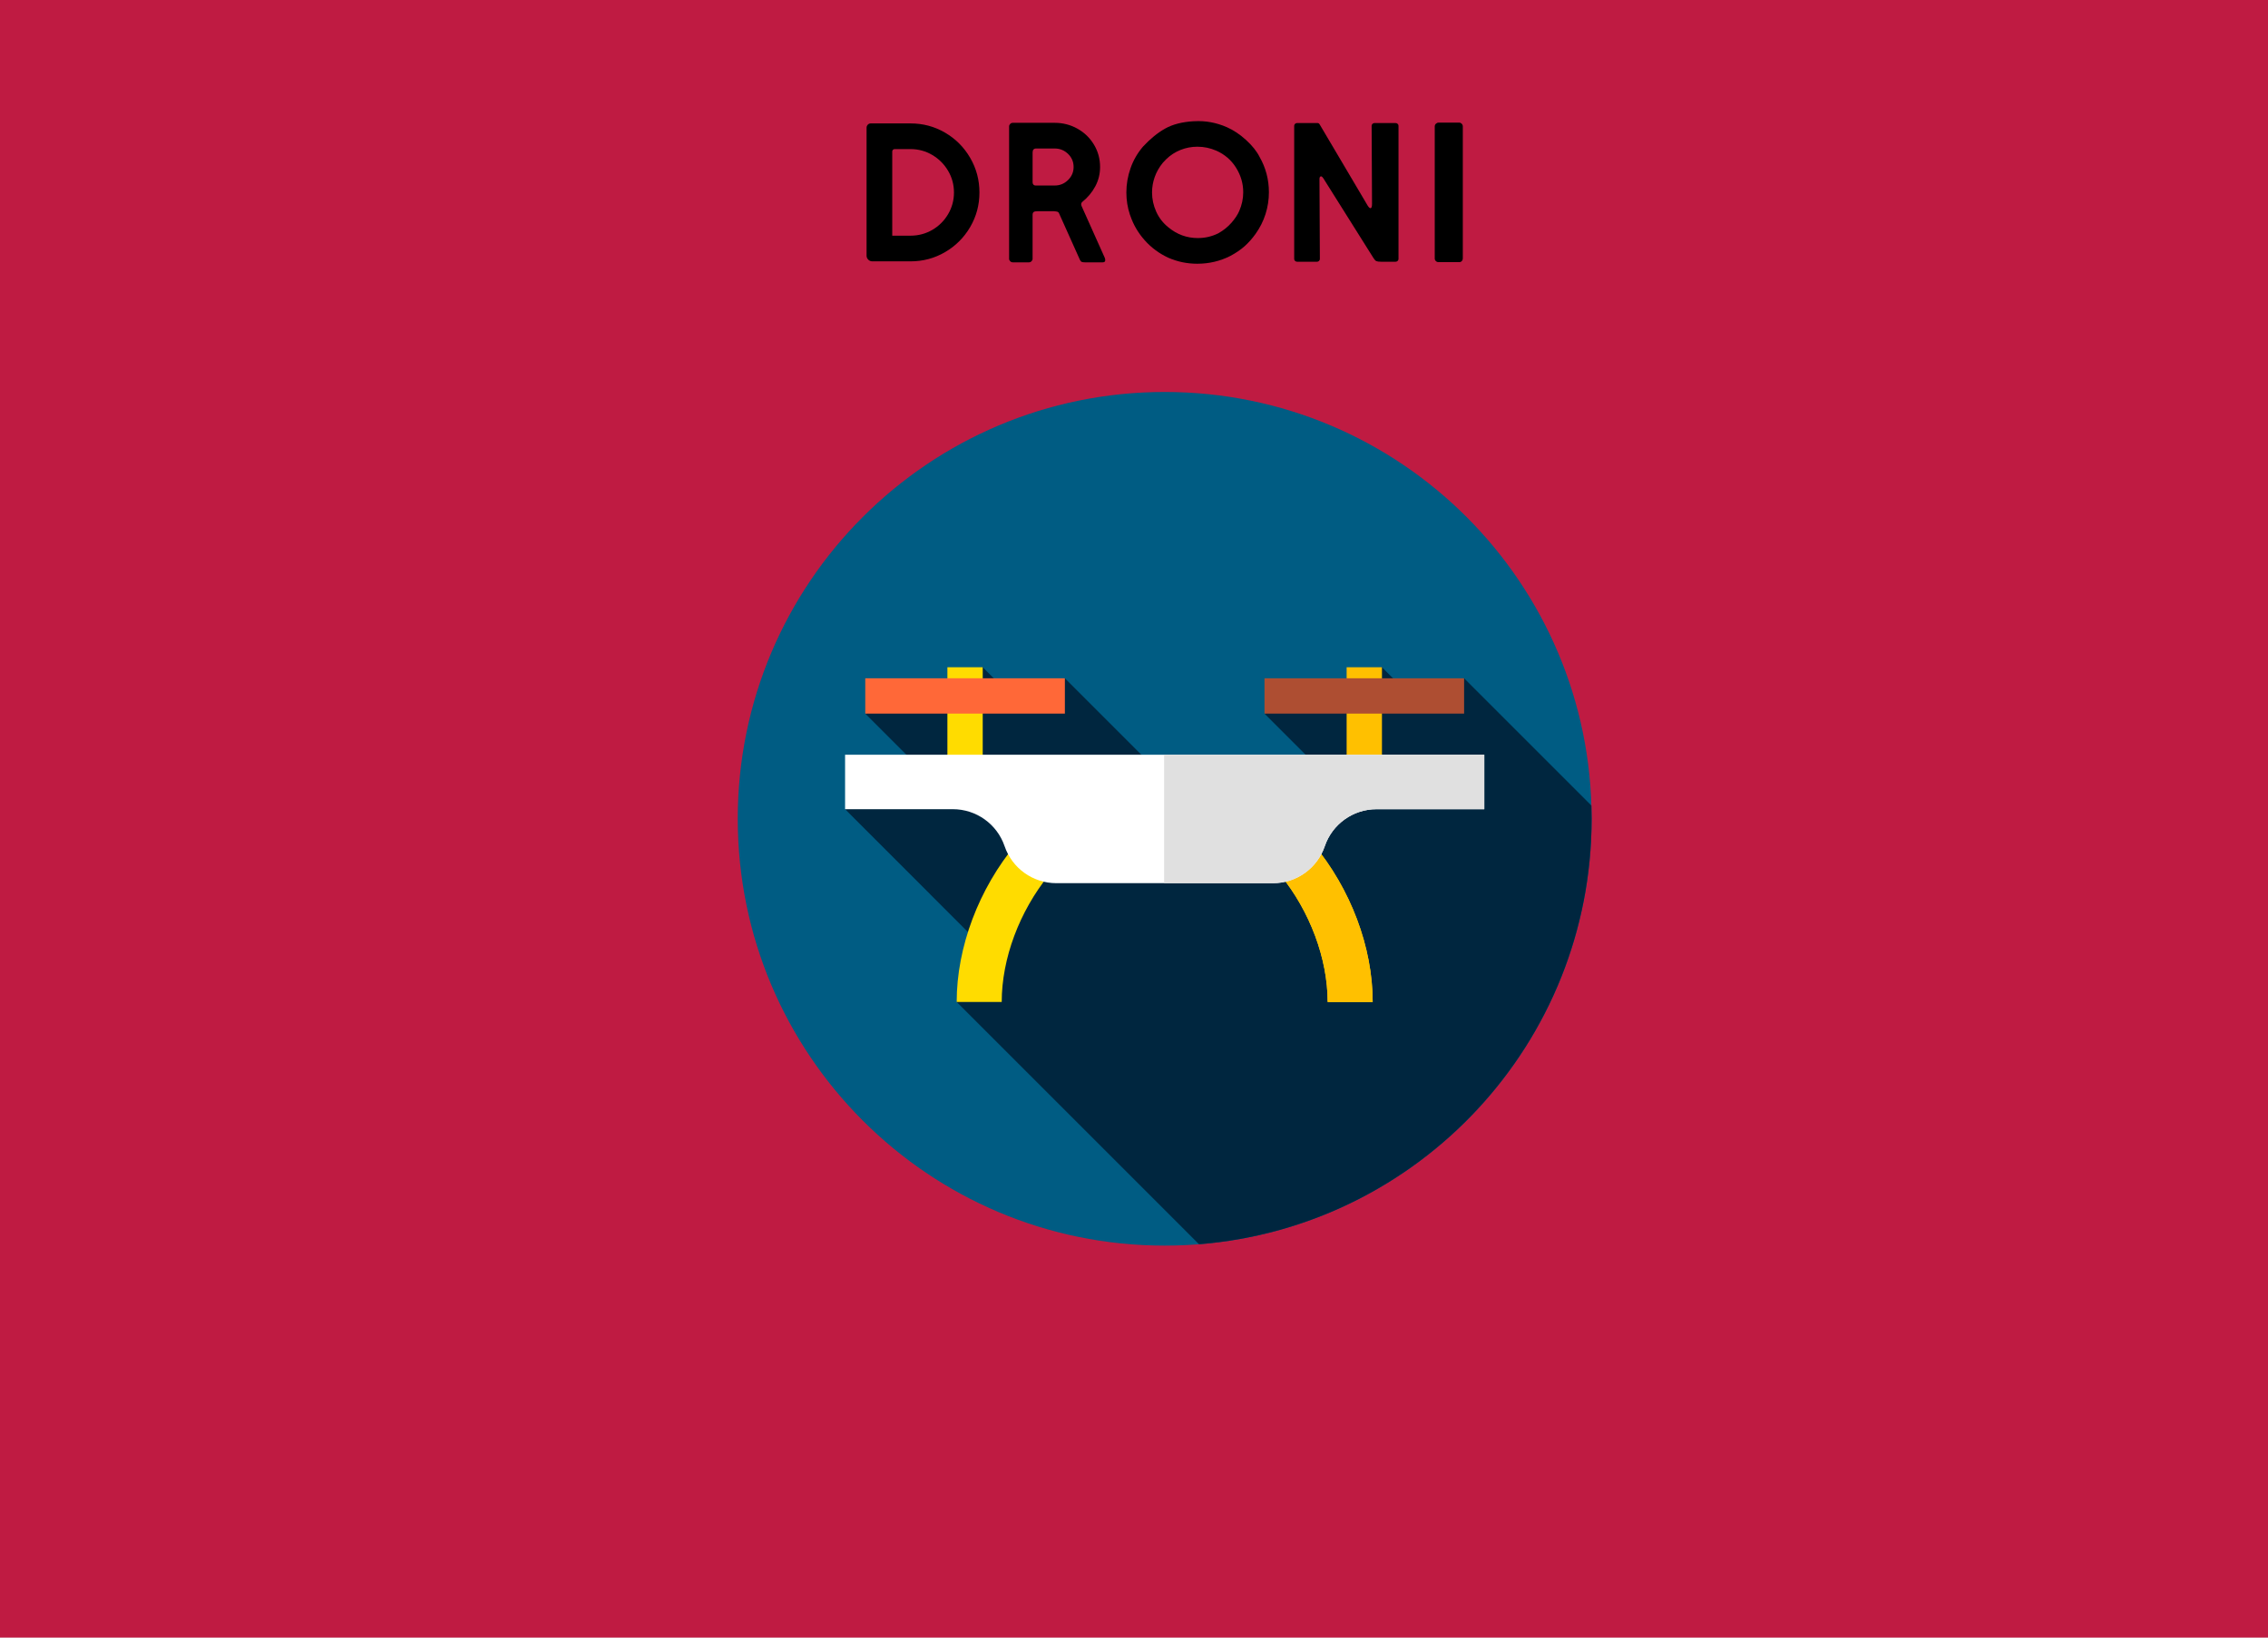
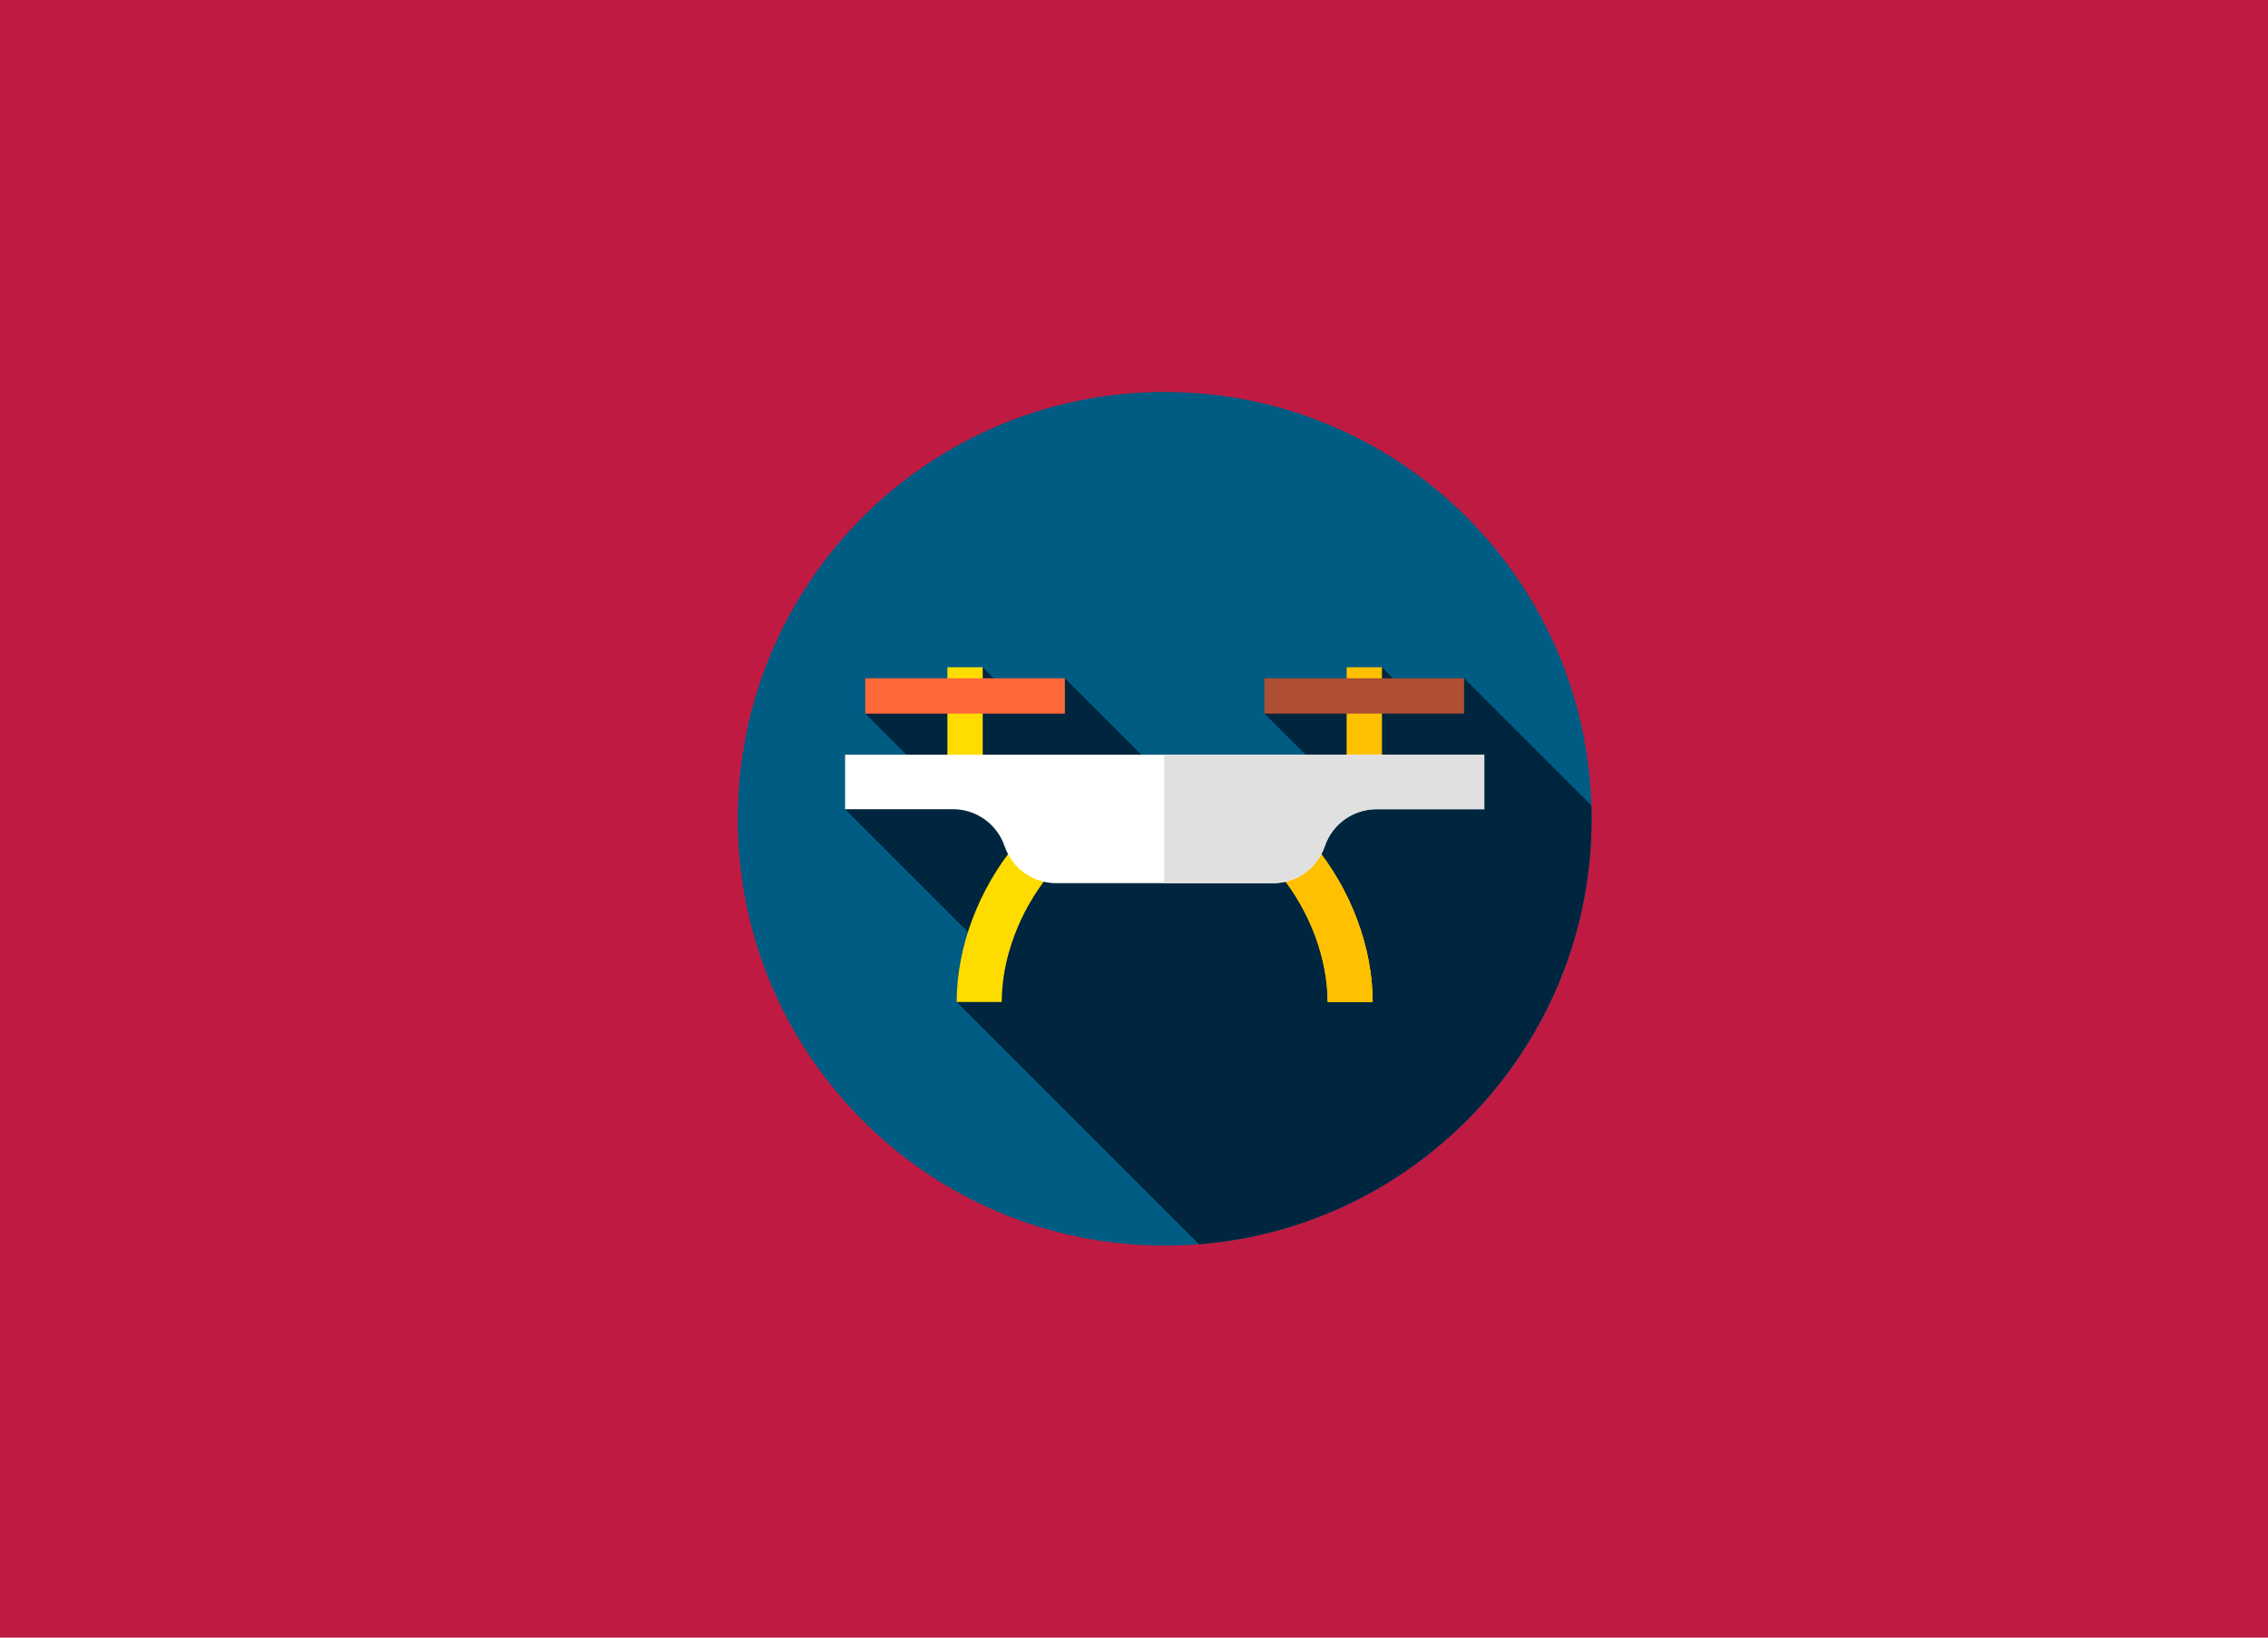
<svg xmlns="http://www.w3.org/2000/svg" version="1.1" id="Livello_1" x="0px" y="0px" width="900px" height="650px" viewBox="0 0 900 650" enable-background="new 0 0 900 650" xml:space="preserve">
  <rect x="0" y="0" fill="#BF1B42" width="900" height="650" />
-   <path fill="#005C83" d="M462.178,155.582c93.563,0,169.417,75.851,169.417,169.418c0,93.564-75.854,169.417-169.417,169.417  c-93.567,0-169.419-75.854-169.419-169.417C292.759,231.432,368.611,155.582,462.178,155.582z" />
-   <path fill="#00263F" d="M475.803,493.877c87.191-6.949,155.792-79.9,155.792-168.876c0-1.763-0.039-3.517-0.094-5.265  l-50.507-50.512l-23.831,4.385l-8.769-8.766l-46.616,18.401l24.135,24.129l-60.785,4.407l-42.558-42.556l-23.146,5.066l-9.448-9.447  l-46.616,18.401l34.836,34.838l-42.848,3.106l58.188,58.19l-13.898,18.326L475.803,493.877z" />
-   <path fill="#FFDC00" d="M544.716,397.705h-17.869c0-34.566-28.245-74.744-64.669-74.744c-36.422,0-64.671,40.178-64.671,74.744  h-17.869c0-43.719,35.3-92.612,82.54-92.612C509.415,305.093,544.716,353.986,544.716,397.705z" />
-   <path fill="#FFC000" d="M462.178,305.093c-0.073,0-0.146,0.003-0.223,0.003v17.868c0.076,0,0.149-0.006,0.223-0.006  c36.424,0,64.669,40.18,64.669,74.746h17.869C544.716,353.986,509.415,305.093,462.178,305.093z" />
-   <rect x="375.952" y="264.843" fill="#FFDC00" width="14.017" height="48.542" />
-   <rect x="343.36" y="269.224" fill="#FF6838" width="79.209" height="14.018" />
-   <rect x="534.378" y="264.843" fill="#FFC000" width="14.017" height="48.542" />
-   <rect x="501.784" y="269.224" fill="#AE4E32" width="79.21" height="14.018" />
-   <path fill="#FFFFFF" d="M589.003,299.574H335.348v21.614h42.776c9.276,0,17.526,5.898,20.522,14.679l0,0  c2.996,8.781,11.245,14.686,20.52,14.686h86.016c9.277,0,17.529-5.904,20.526-14.686l0,0c2.992-8.78,11.244-14.679,20.516-14.679  h42.779V299.574L589.003,299.574z" />
-   <path fill="#E0E0E0" d="M461.955,299.574v50.979h43.231c9.272,0,17.524-5.904,20.521-14.686c2.992-8.78,11.244-14.679,20.521-14.679  h42.773v-21.614H461.955z" />
-   <g>
-     <path d="M344.546,103.064c-0.448-0.447-0.671-0.988-0.671-1.62V50.726c0-0.474,0.158-0.881,0.474-1.224   c0.316-0.342,0.711-0.514,1.185-0.514h15.8c4.95,0,9.52,1.225,13.707,3.673c4.187,2.449,7.505,5.781,9.954,9.994   c2.449,4.214,3.673,8.796,3.673,13.746c0,4.951-1.225,9.52-3.673,13.707c-2.449,4.187-5.767,7.505-9.954,9.954   c-4.187,2.449-8.757,3.673-13.707,3.673h-15.168C345.534,103.735,344.993,103.511,344.546,103.064z M361.334,93.544   c3.107,0,5.977-0.763,8.611-2.291c2.633-1.527,4.727-3.607,6.281-6.241c1.553-2.633,2.331-5.503,2.331-8.611   c0-3.107-0.778-5.977-2.331-8.611c-1.554-2.633-3.647-4.726-6.281-6.28c-2.634-1.553-5.504-2.331-8.611-2.331h-6.32   c-0.264,0-0.488,0.093-0.671,0.276c-0.186,0.186-0.277,0.409-0.277,0.672v33.417H361.334z" />
-     <path d="M400.873,103.696c-0.29-0.289-0.435-0.619-0.435-0.987V50.173c0-0.368,0.145-0.697,0.435-0.988   c0.289-0.289,0.644-0.434,1.066-0.434h16.59c3.265,0,6.281,0.777,9.045,2.33c2.765,1.554,4.95,3.674,6.557,6.36   c1.606,2.686,2.41,5.636,2.41,8.848c0,2.739-0.632,5.293-1.896,7.663c-1.264,2.37-2.976,4.424-5.135,6.162   c-0.316,0.264-0.474,0.606-0.474,1.027c0,0.158,0.026,0.29,0.079,0.395c0.052,0.106,0.079,0.185,0.079,0.237l9.164,20.461   c0.158,0.369,0.237,0.711,0.237,1.027c0,0.58-0.343,0.869-1.027,0.869h-6.952c-0.58,0-1.015-0.053-1.303-0.158   c-0.29-0.105-0.541-0.368-0.75-0.79l-8.295-18.486c-0.106-0.316-0.304-0.526-0.593-0.632c-0.29-0.105-0.804-0.184-1.541-0.237   h-6.32c-0.79,0-1.331,0.106-1.62,0.316c-0.29,0.211-0.435,0.606-0.435,1.185v17.38c0,0.369-0.146,0.698-0.435,0.987   c-0.29,0.29-0.646,0.435-1.066,0.435h-6.32C401.517,104.13,401.162,103.986,400.873,103.696z M418.53,73.636   c2.054,0,3.818-0.723,5.293-2.172c1.474-1.448,2.212-3.172,2.212-5.175c0-2.054-0.738-3.792-2.212-5.214   c-1.475-1.422-3.239-2.133-5.293-2.133h-7.347c-0.948,0-1.422,0.527-1.422,1.58v11.85c0,0.369,0.105,0.672,0.316,0.909   c0.21,0.237,0.5,0.355,0.869,0.355H418.53z" />
-     <path d="M454.277,95.401c-2.606-2.923-4.516-6.174-5.727-9.757l-0.158-0.395c-0.948-2.844-1.422-5.793-1.422-8.848   c0-3.265,0.553-6.478,1.658-9.638c1.106-3.16,2.766-6.03,4.978-8.611c2.896-3.107,5.831-5.491,8.808-7.149   c2.975-1.659,6.729-2.62,11.258-2.884h0.238c4.424-0.263,8.74,0.527,12.955,2.37c2.633,1.159,5.174,2.857,7.623,5.096   c2.449,2.239,4.227,4.463,5.332,6.675c2.477,4.319,3.715,9.006,3.715,14.062c0,2.95-0.449,5.833-1.344,8.65   c-0.896,2.818-2.213,5.439-3.949,7.861c-1.318,1.844-2.754,3.463-4.307,4.858c-1.555,1.396-3.463,2.699-5.727,3.91   c-4.057,2.054-8.428,3.081-13.115,3.081c-4.002,0-7.82-0.79-11.455-2.37C460.005,100.628,456.884,98.323,454.277,95.401z    M488.681,88.409c1.422-1.632,2.449-3.186,3.082-4.661c1.053-2.421,1.58-4.898,1.58-7.426c0-3.476-0.949-6.728-2.844-9.756   c-1.896-3.028-4.504-5.28-7.822-6.755c-2.422-1.053-4.924-1.58-7.504-1.58c-2.318,0-4.543,0.422-6.676,1.264   c-2.133,0.843-4.043,2.082-5.729,3.713l-1.342,1.422c-1.422,1.738-2.488,3.608-3.199,5.609c-0.712,2.002-1.067,4.056-1.067,6.162   c0,2.634,0.554,5.174,1.659,7.624c1.105,2.449,2.711,4.517,4.818,6.201c3.424,2.844,7.32,4.266,11.693,4.266   c2.895,0,5.607-0.632,8.137-1.896C485.521,91.438,487.259,90.042,488.681,88.409z" />
-     <path d="M513.921,103.577c-0.236-0.21-0.355-0.474-0.355-0.79V49.936c0-0.316,0.119-0.579,0.355-0.79   c0.236-0.21,0.514-0.316,0.83-0.316h8.057c0.369,0,0.658,0.186,0.869,0.553l18.725,31.679c0.578,1.054,1.053,1.58,1.422,1.58   c0.42,0,0.631-0.579,0.631-1.738l-0.158-30.968c0-0.316,0.119-0.579,0.355-0.79c0.238-0.21,0.514-0.316,0.83-0.316h8.295   c0.316,0,0.592,0.106,0.83,0.316c0.236,0.211,0.355,0.474,0.355,0.79v52.851c0,0.316-0.119,0.58-0.355,0.79   c-0.238,0.211-0.514,0.316-0.83,0.316h-5.609c-0.947,0-1.607-0.079-1.975-0.237c-0.369-0.158-0.764-0.579-1.186-1.264   l-19.908-31.679c-0.314-0.474-0.605-0.711-0.869-0.711c-0.422,0-0.631,0.369-0.631,1.106l0.158,31.679   c0,0.316-0.119,0.58-0.355,0.79c-0.238,0.211-0.488,0.316-0.75,0.316h-7.9C514.435,103.893,514.157,103.788,513.921,103.577z" />
-     <path d="M569.775,103.616c-0.291-0.289-0.434-0.618-0.434-0.987V50.173c0-0.421,0.156-0.776,0.473-1.066   c0.316-0.289,0.658-0.435,1.027-0.435h8.217c0.367,0,0.697,0.146,0.986,0.435c0.289,0.29,0.436,0.646,0.436,1.066v52.456   c0,0.369-0.133,0.699-0.396,0.987c-0.264,0.29-0.605,0.435-1.025,0.435h-8.217C570.419,104.051,570.064,103.906,569.775,103.616z" />
-   </g>
+   <path fill="#005C83" d="M462.178,155.582c93.563,0,169.417,75.851,169.417,169.418c0,93.563-75.854,169.416-169.417,169.416  c-93.567,0-169.419-75.854-169.419-169.416C292.759,231.432,368.611,155.582,462.178,155.582z" />
+   <path fill="#00263F" d="M475.803,493.877c87.19-6.949,155.792-79.9,155.792-168.876c0-1.764-0.039-3.518-0.094-5.266l-50.508-50.512  l-23.831,4.385l-8.769-8.766l-46.616,18.401l24.135,24.128l-60.784,4.407l-42.559-42.556l-23.146,5.066l-9.447-9.447l-46.616,18.401  l34.836,34.838l-42.848,3.105l58.188,58.19l-13.897,18.325L475.803,493.877z" />
+   <path fill="#FFDC00" d="M544.717,397.704h-17.869c0-34.565-28.245-74.743-64.669-74.743c-36.422,0-64.672,40.178-64.672,74.743  h-17.868c0-43.719,35.3-92.611,82.54-92.611C509.416,305.093,544.717,353.986,544.717,397.704z" />
+   <path fill="#FFC000" d="M462.178,305.093c-0.073,0-0.146,0.003-0.224,0.003v17.868c0.076,0,0.149-0.007,0.224-0.007  c36.424,0,64.669,40.181,64.669,74.746h17.869C544.717,353.986,509.416,305.093,462.178,305.093z" />
+   <rect x="375.952" y="264.843" fill="#FFDC00" width="14.018" height="48.542" />
+   <rect x="343.36" y="269.224" fill="#FF6838" width="79.209" height="14.019" />
+   <rect x="534.379" y="264.843" fill="#FFC000" width="14.017" height="48.542" />
+   <rect x="501.784" y="269.224" fill="#AE4E32" width="79.21" height="14.019" />
+   <path fill="#FFFFFF" d="M589.004,299.573H335.348v21.614h42.775c9.276,0,17.526,5.898,20.522,14.679l0,0  c2.996,8.781,11.245,14.687,20.52,14.687h86.017c9.276,0,17.529-5.904,20.525-14.687l0,0c2.992-8.779,11.244-14.679,20.517-14.679  h42.779V299.573L589.004,299.573z" />
+   <path fill="#E0E0E0" d="M461.955,299.573v50.979h43.231c9.271,0,17.524-5.904,20.521-14.687  c2.992-8.779,11.244-14.679,20.521-14.679h42.773v-21.614H461.955z" />
</svg>
